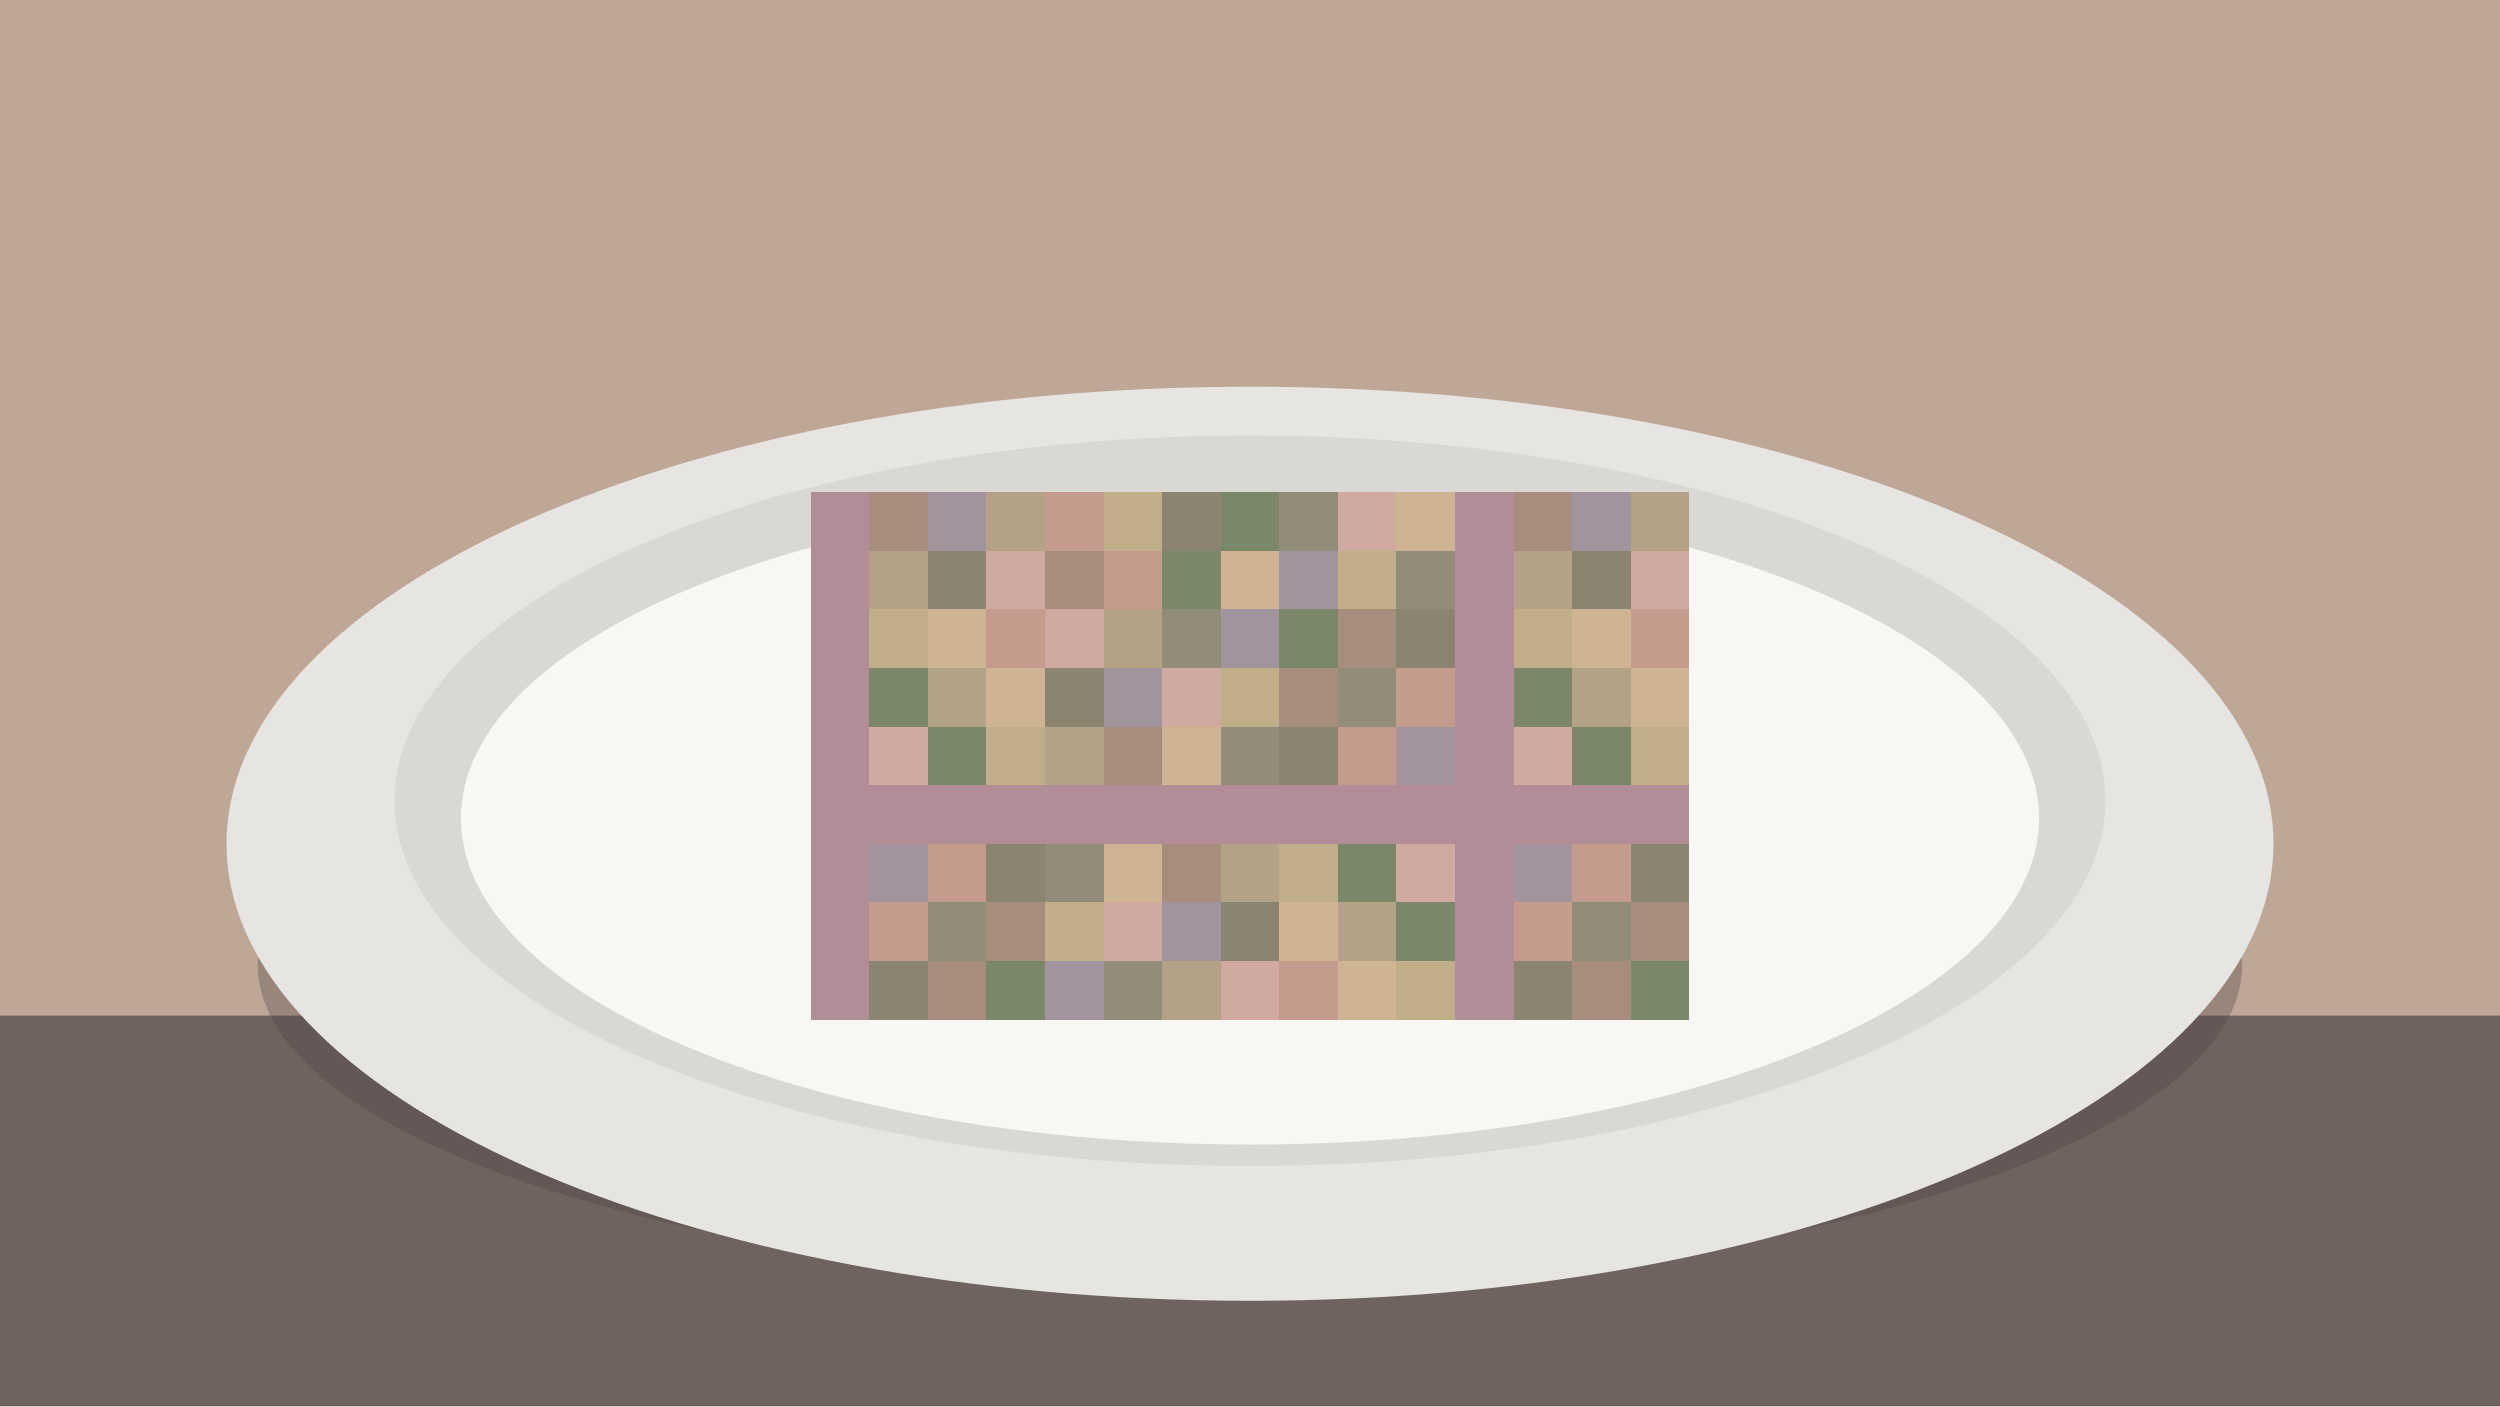
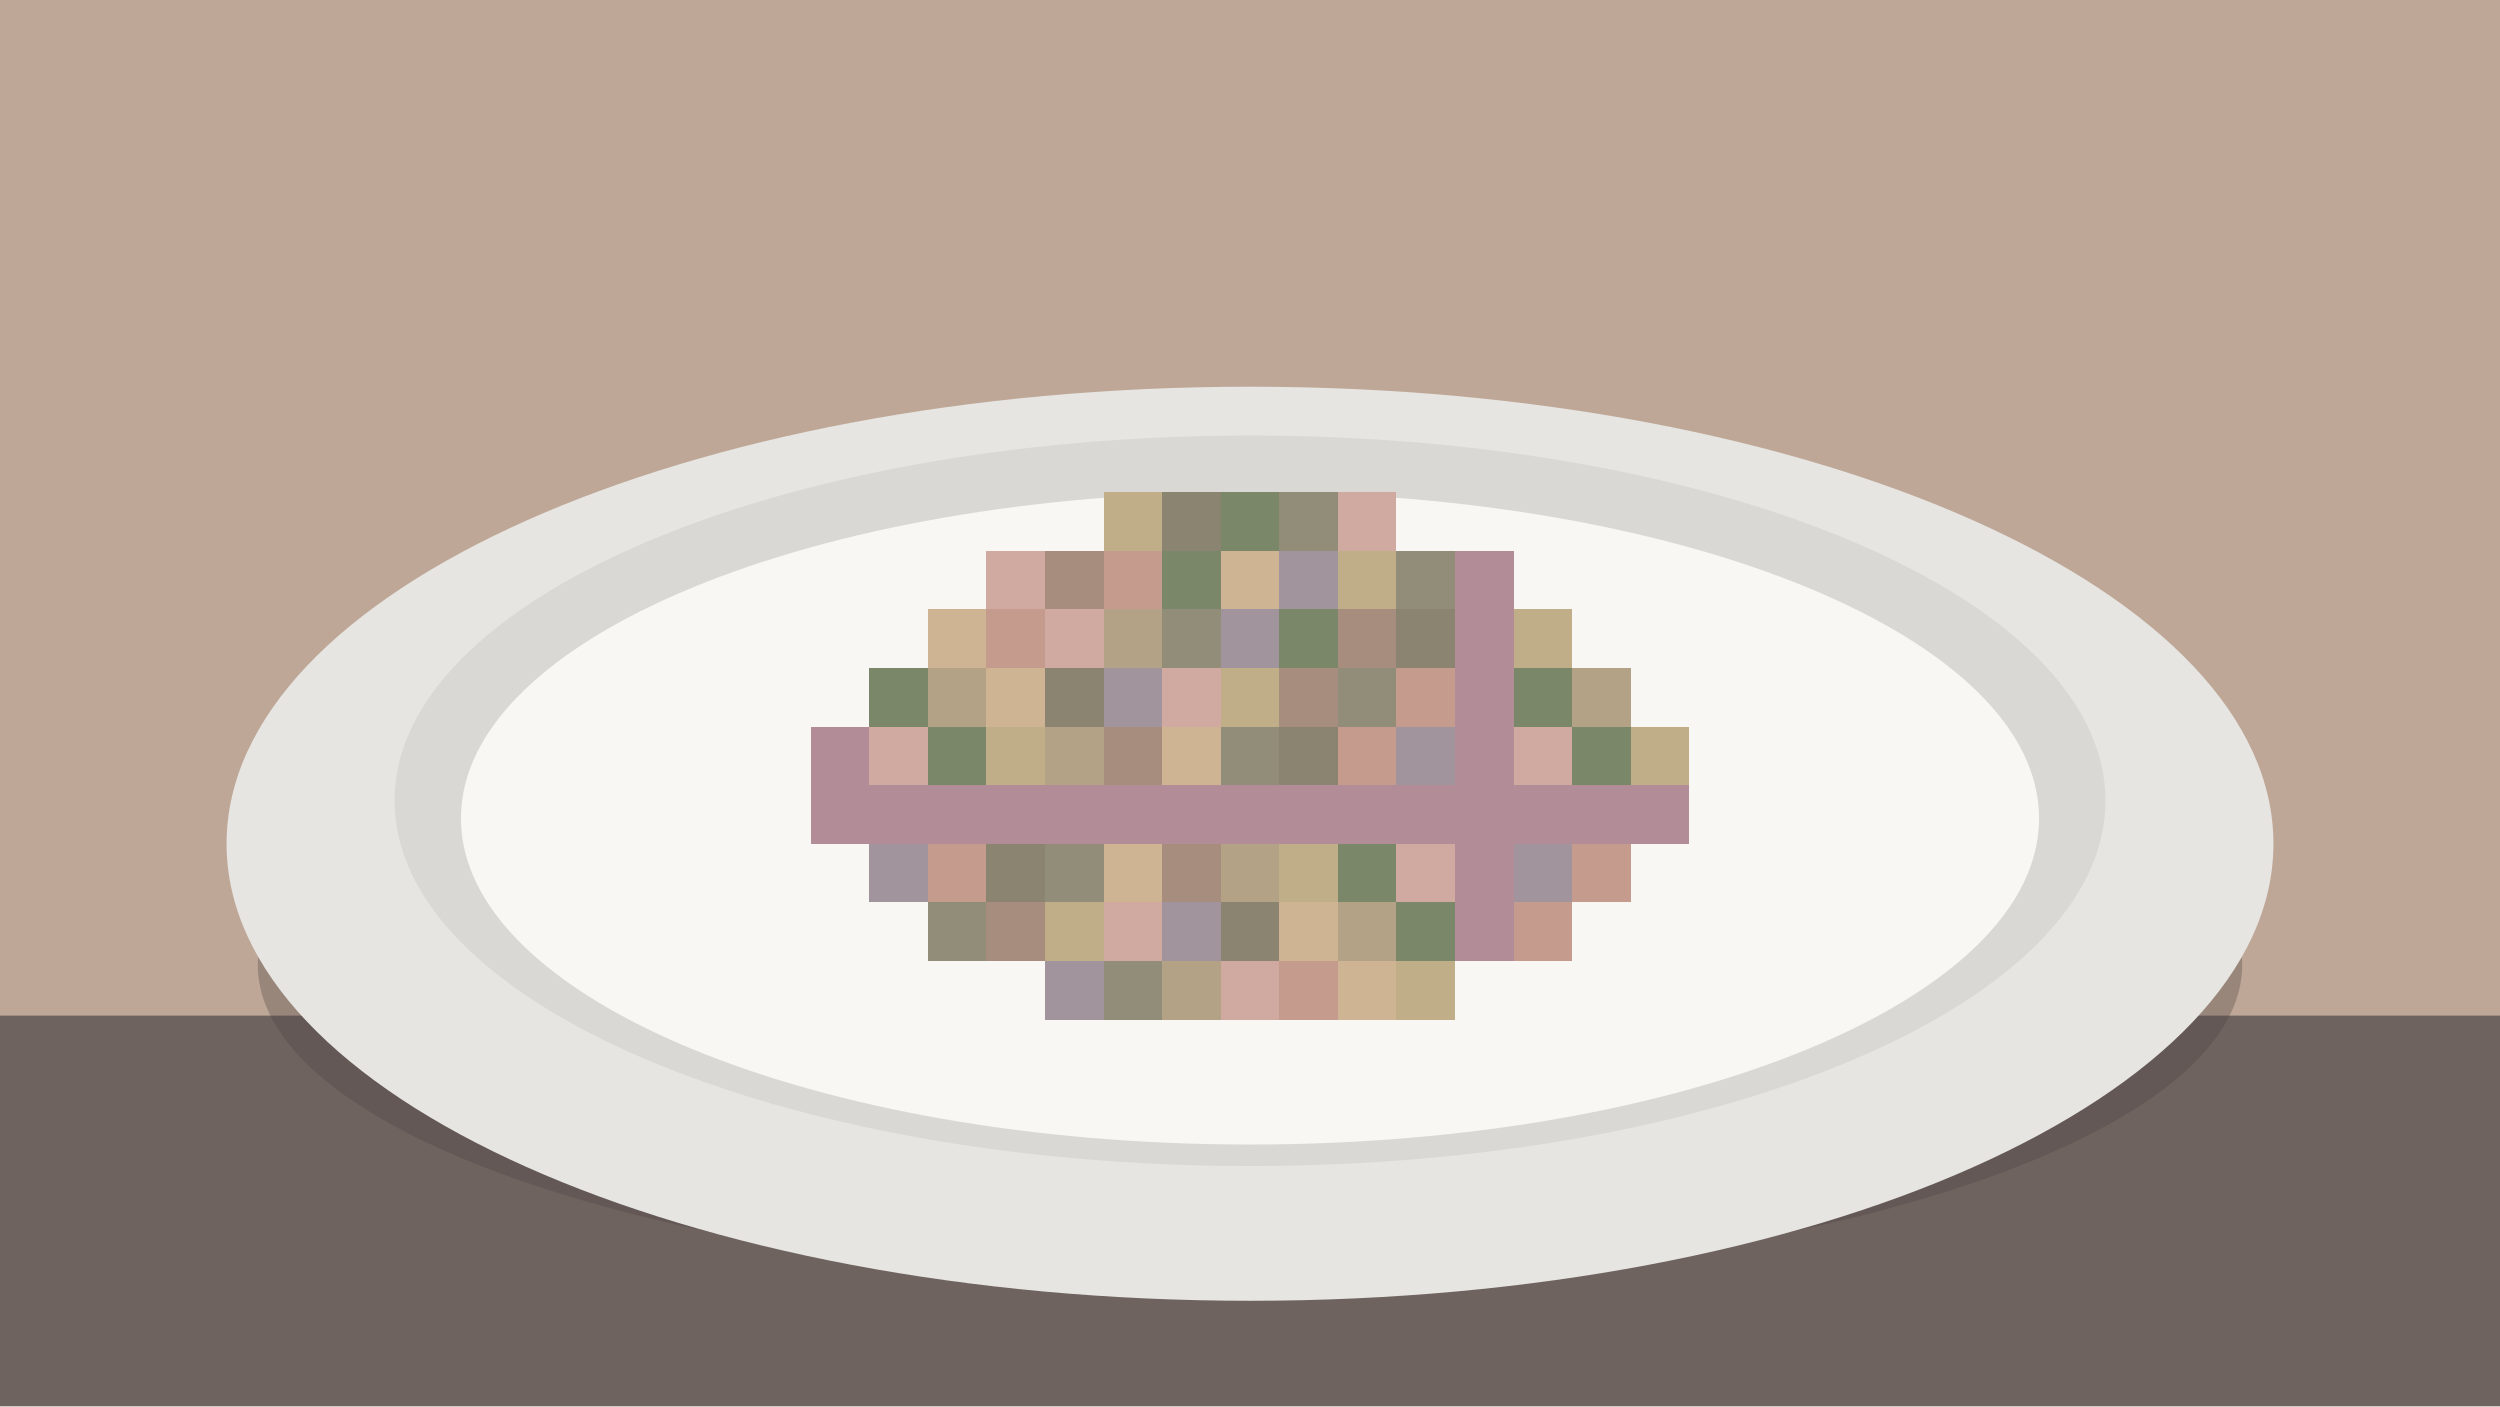
<svg xmlns="http://www.w3.org/2000/svg" viewBox="0 0 1280 720">
  <rect width="1280" height="720" fill="#bea797" />
  <rect y="520" width="1280" height="200" fill="#6f635f" />
  <ellipse cx="640" cy="494" rx="508" ry="163" fill="#48403e" opacity=".32" />
  <ellipse cx="640" cy="432" rx="524" ry="234" fill="#e6e5e1" />
  <ellipse cx="640" cy="410" rx="438" ry="187" fill="#d9d8d4" />
  <ellipse cx="640" cy="419" rx="404" ry="167" fill="#f8f7f4" />
  <g transform="translate(415 252)" shape-rendering="crispEdges">
-     <rect x="0" y="0" width="30" height="30" fill="#b28c97" />
-     <rect x="30" y="0" width="30" height="30" fill="#a78d7d" />
-     <rect x="60" y="0" width="30" height="30" fill="#a2949c" />
-     <rect x="90" y="0" width="30" height="30" fill="#b4a287" />
-     <rect x="120" y="0" width="30" height="30" fill="#c49b8d" />
    <rect x="150" y="0" width="30" height="30" fill="#c0ae89" />
    <rect x="180" y="0" width="30" height="30" fill="#8a8471" />
    <rect x="210" y="0" width="30" height="30" fill="#7a8768" />
    <rect x="240" y="0" width="30" height="30" fill="#928d79" />
    <rect x="270" y="0" width="30" height="30" fill="#d0aaa0" />
-     <rect x="300" y="0" width="30" height="30" fill="#cfb494" />
-     <rect x="330" y="0" width="30" height="30" fill="#b28c97" />
-     <rect x="360" y="0" width="30" height="30" fill="#a78d7d" />
-     <rect x="390" y="0" width="30" height="30" fill="#a2949c" />
-     <rect x="420" y="0" width="30" height="30" fill="#b4a287" />
-     <rect x="0" y="30" width="30" height="30" fill="#b28c97" />
-     <rect x="30" y="30" width="30" height="30" fill="#b4a287" />
-     <rect x="60" y="30" width="30" height="30" fill="#8a8471" />
    <rect x="90" y="30" width="30" height="30" fill="#d0aaa0" />
    <rect x="120" y="30" width="30" height="30" fill="#a78d7d" />
    <rect x="150" y="30" width="30" height="30" fill="#c49b8d" />
    <rect x="180" y="30" width="30" height="30" fill="#7a8768" />
    <rect x="210" y="30" width="30" height="30" fill="#cfb494" />
    <rect x="240" y="30" width="30" height="30" fill="#a2949c" />
    <rect x="270" y="30" width="30" height="30" fill="#c0ae89" />
    <rect x="300" y="30" width="30" height="30" fill="#928d79" />
    <rect x="330" y="30" width="30" height="30" fill="#b28c97" />
-     <rect x="360" y="30" width="30" height="30" fill="#b4a287" />
-     <rect x="390" y="30" width="30" height="30" fill="#8a8471" />
-     <rect x="420" y="30" width="30" height="30" fill="#d0aaa0" />
-     <rect x="0" y="60" width="30" height="30" fill="#b28c97" />
-     <rect x="30" y="60" width="30" height="30" fill="#c0ae89" />
    <rect x="60" y="60" width="30" height="30" fill="#cfb494" />
    <rect x="90" y="60" width="30" height="30" fill="#c49b8d" />
    <rect x="120" y="60" width="30" height="30" fill="#d0aaa0" />
    <rect x="150" y="60" width="30" height="30" fill="#b4a287" />
    <rect x="180" y="60" width="30" height="30" fill="#928d79" />
    <rect x="210" y="60" width="30" height="30" fill="#a2949c" />
    <rect x="240" y="60" width="30" height="30" fill="#7a8768" />
    <rect x="270" y="60" width="30" height="30" fill="#a78d7d" />
    <rect x="300" y="60" width="30" height="30" fill="#8a8471" />
    <rect x="330" y="60" width="30" height="30" fill="#b28c97" />
    <rect x="360" y="60" width="30" height="30" fill="#c0ae89" />
-     <rect x="390" y="60" width="30" height="30" fill="#cfb494" />
-     <rect x="420" y="60" width="30" height="30" fill="#c49b8d" />
-     <rect x="0" y="90" width="30" height="30" fill="#b28c97" />
    <rect x="30" y="90" width="30" height="30" fill="#7a8768" />
    <rect x="60" y="90" width="30" height="30" fill="#b4a287" />
    <rect x="90" y="90" width="30" height="30" fill="#cfb494" />
    <rect x="120" y="90" width="30" height="30" fill="#8a8471" />
    <rect x="150" y="90" width="30" height="30" fill="#a2949c" />
    <rect x="180" y="90" width="30" height="30" fill="#d0aaa0" />
    <rect x="210" y="90" width="30" height="30" fill="#c0ae89" />
    <rect x="240" y="90" width="30" height="30" fill="#a78d7d" />
    <rect x="270" y="90" width="30" height="30" fill="#928d79" />
    <rect x="300" y="90" width="30" height="30" fill="#c49b8d" />
    <rect x="330" y="90" width="30" height="30" fill="#b28c97" />
    <rect x="360" y="90" width="30" height="30" fill="#7a8768" />
    <rect x="390" y="90" width="30" height="30" fill="#b4a287" />
-     <rect x="420" y="90" width="30" height="30" fill="#cfb494" />
    <rect x="0" y="120" width="30" height="30" fill="#b28c97" />
    <rect x="30" y="120" width="30" height="30" fill="#d0aaa0" />
    <rect x="60" y="120" width="30" height="30" fill="#7a8768" />
    <rect x="90" y="120" width="30" height="30" fill="#c0ae89" />
    <rect x="120" y="120" width="30" height="30" fill="#b4a287" />
    <rect x="150" y="120" width="30" height="30" fill="#a78d7d" />
    <rect x="180" y="120" width="30" height="30" fill="#cfb494" />
    <rect x="210" y="120" width="30" height="30" fill="#928d79" />
    <rect x="240" y="120" width="30" height="30" fill="#8a8471" />
    <rect x="270" y="120" width="30" height="30" fill="#c49b8d" />
    <rect x="300" y="120" width="30" height="30" fill="#a2949c" />
    <rect x="330" y="120" width="30" height="30" fill="#b28c97" />
    <rect x="360" y="120" width="30" height="30" fill="#d0aaa0" />
    <rect x="390" y="120" width="30" height="30" fill="#7a8768" />
    <rect x="420" y="120" width="30" height="30" fill="#c0ae89" />
    <rect x="0" y="150" width="30" height="30" fill="#b28c97" />
    <rect x="30" y="150" width="30" height="30" fill="#b28c97" />
    <rect x="60" y="150" width="30" height="30" fill="#b28c97" />
    <rect x="90" y="150" width="30" height="30" fill="#b28c97" />
    <rect x="120" y="150" width="30" height="30" fill="#b28c97" />
    <rect x="150" y="150" width="30" height="30" fill="#b28c97" />
    <rect x="180" y="150" width="30" height="30" fill="#b28c97" />
    <rect x="210" y="150" width="30" height="30" fill="#b28c97" />
    <rect x="240" y="150" width="30" height="30" fill="#b28c97" />
    <rect x="270" y="150" width="30" height="30" fill="#b28c97" />
    <rect x="300" y="150" width="30" height="30" fill="#b28c97" />
    <rect x="330" y="150" width="30" height="30" fill="#b28c97" />
    <rect x="360" y="150" width="30" height="30" fill="#b28c97" />
    <rect x="390" y="150" width="30" height="30" fill="#b28c97" />
    <rect x="420" y="150" width="30" height="30" fill="#b28c97" />
-     <rect x="0" y="180" width="30" height="30" fill="#b28c97" />
    <rect x="30" y="180" width="30" height="30" fill="#a2949c" />
    <rect x="60" y="180" width="30" height="30" fill="#c49b8d" />
    <rect x="90" y="180" width="30" height="30" fill="#8a8471" />
    <rect x="120" y="180" width="30" height="30" fill="#928d79" />
    <rect x="150" y="180" width="30" height="30" fill="#cfb494" />
    <rect x="180" y="180" width="30" height="30" fill="#a78d7d" />
    <rect x="210" y="180" width="30" height="30" fill="#b4a287" />
    <rect x="240" y="180" width="30" height="30" fill="#c0ae89" />
    <rect x="270" y="180" width="30" height="30" fill="#7a8768" />
    <rect x="300" y="180" width="30" height="30" fill="#d0aaa0" />
    <rect x="330" y="180" width="30" height="30" fill="#b28c97" />
    <rect x="360" y="180" width="30" height="30" fill="#a2949c" />
    <rect x="390" y="180" width="30" height="30" fill="#c49b8d" />
-     <rect x="420" y="180" width="30" height="30" fill="#8a8471" />
-     <rect x="0" y="210" width="30" height="30" fill="#b28c97" />
-     <rect x="30" y="210" width="30" height="30" fill="#c49b8d" />
    <rect x="60" y="210" width="30" height="30" fill="#928d79" />
    <rect x="90" y="210" width="30" height="30" fill="#a78d7d" />
    <rect x="120" y="210" width="30" height="30" fill="#c0ae89" />
    <rect x="150" y="210" width="30" height="30" fill="#d0aaa0" />
    <rect x="180" y="210" width="30" height="30" fill="#a2949c" />
    <rect x="210" y="210" width="30" height="30" fill="#8a8471" />
    <rect x="240" y="210" width="30" height="30" fill="#cfb494" />
    <rect x="270" y="210" width="30" height="30" fill="#b4a287" />
    <rect x="300" y="210" width="30" height="30" fill="#7a8768" />
    <rect x="330" y="210" width="30" height="30" fill="#b28c97" />
    <rect x="360" y="210" width="30" height="30" fill="#c49b8d" />
-     <rect x="390" y="210" width="30" height="30" fill="#928d79" />
-     <rect x="420" y="210" width="30" height="30" fill="#a78d7d" />
-     <rect x="0" y="240" width="30" height="30" fill="#b28c97" />
-     <rect x="30" y="240" width="30" height="30" fill="#8a8471" />
-     <rect x="60" y="240" width="30" height="30" fill="#a78d7d" />
-     <rect x="90" y="240" width="30" height="30" fill="#7a8768" />
    <rect x="120" y="240" width="30" height="30" fill="#a2949c" />
    <rect x="150" y="240" width="30" height="30" fill="#928d79" />
    <rect x="180" y="240" width="30" height="30" fill="#b4a287" />
    <rect x="210" y="240" width="30" height="30" fill="#d0aaa0" />
    <rect x="240" y="240" width="30" height="30" fill="#c49b8d" />
    <rect x="270" y="240" width="30" height="30" fill="#cfb494" />
    <rect x="300" y="240" width="30" height="30" fill="#c0ae89" />
-     <rect x="330" y="240" width="30" height="30" fill="#b28c97" />
-     <rect x="360" y="240" width="30" height="30" fill="#8a8471" />
-     <rect x="390" y="240" width="30" height="30" fill="#a78d7d" />
-     <rect x="420" y="240" width="30" height="30" fill="#7a8768" />
  </g>
</svg>
